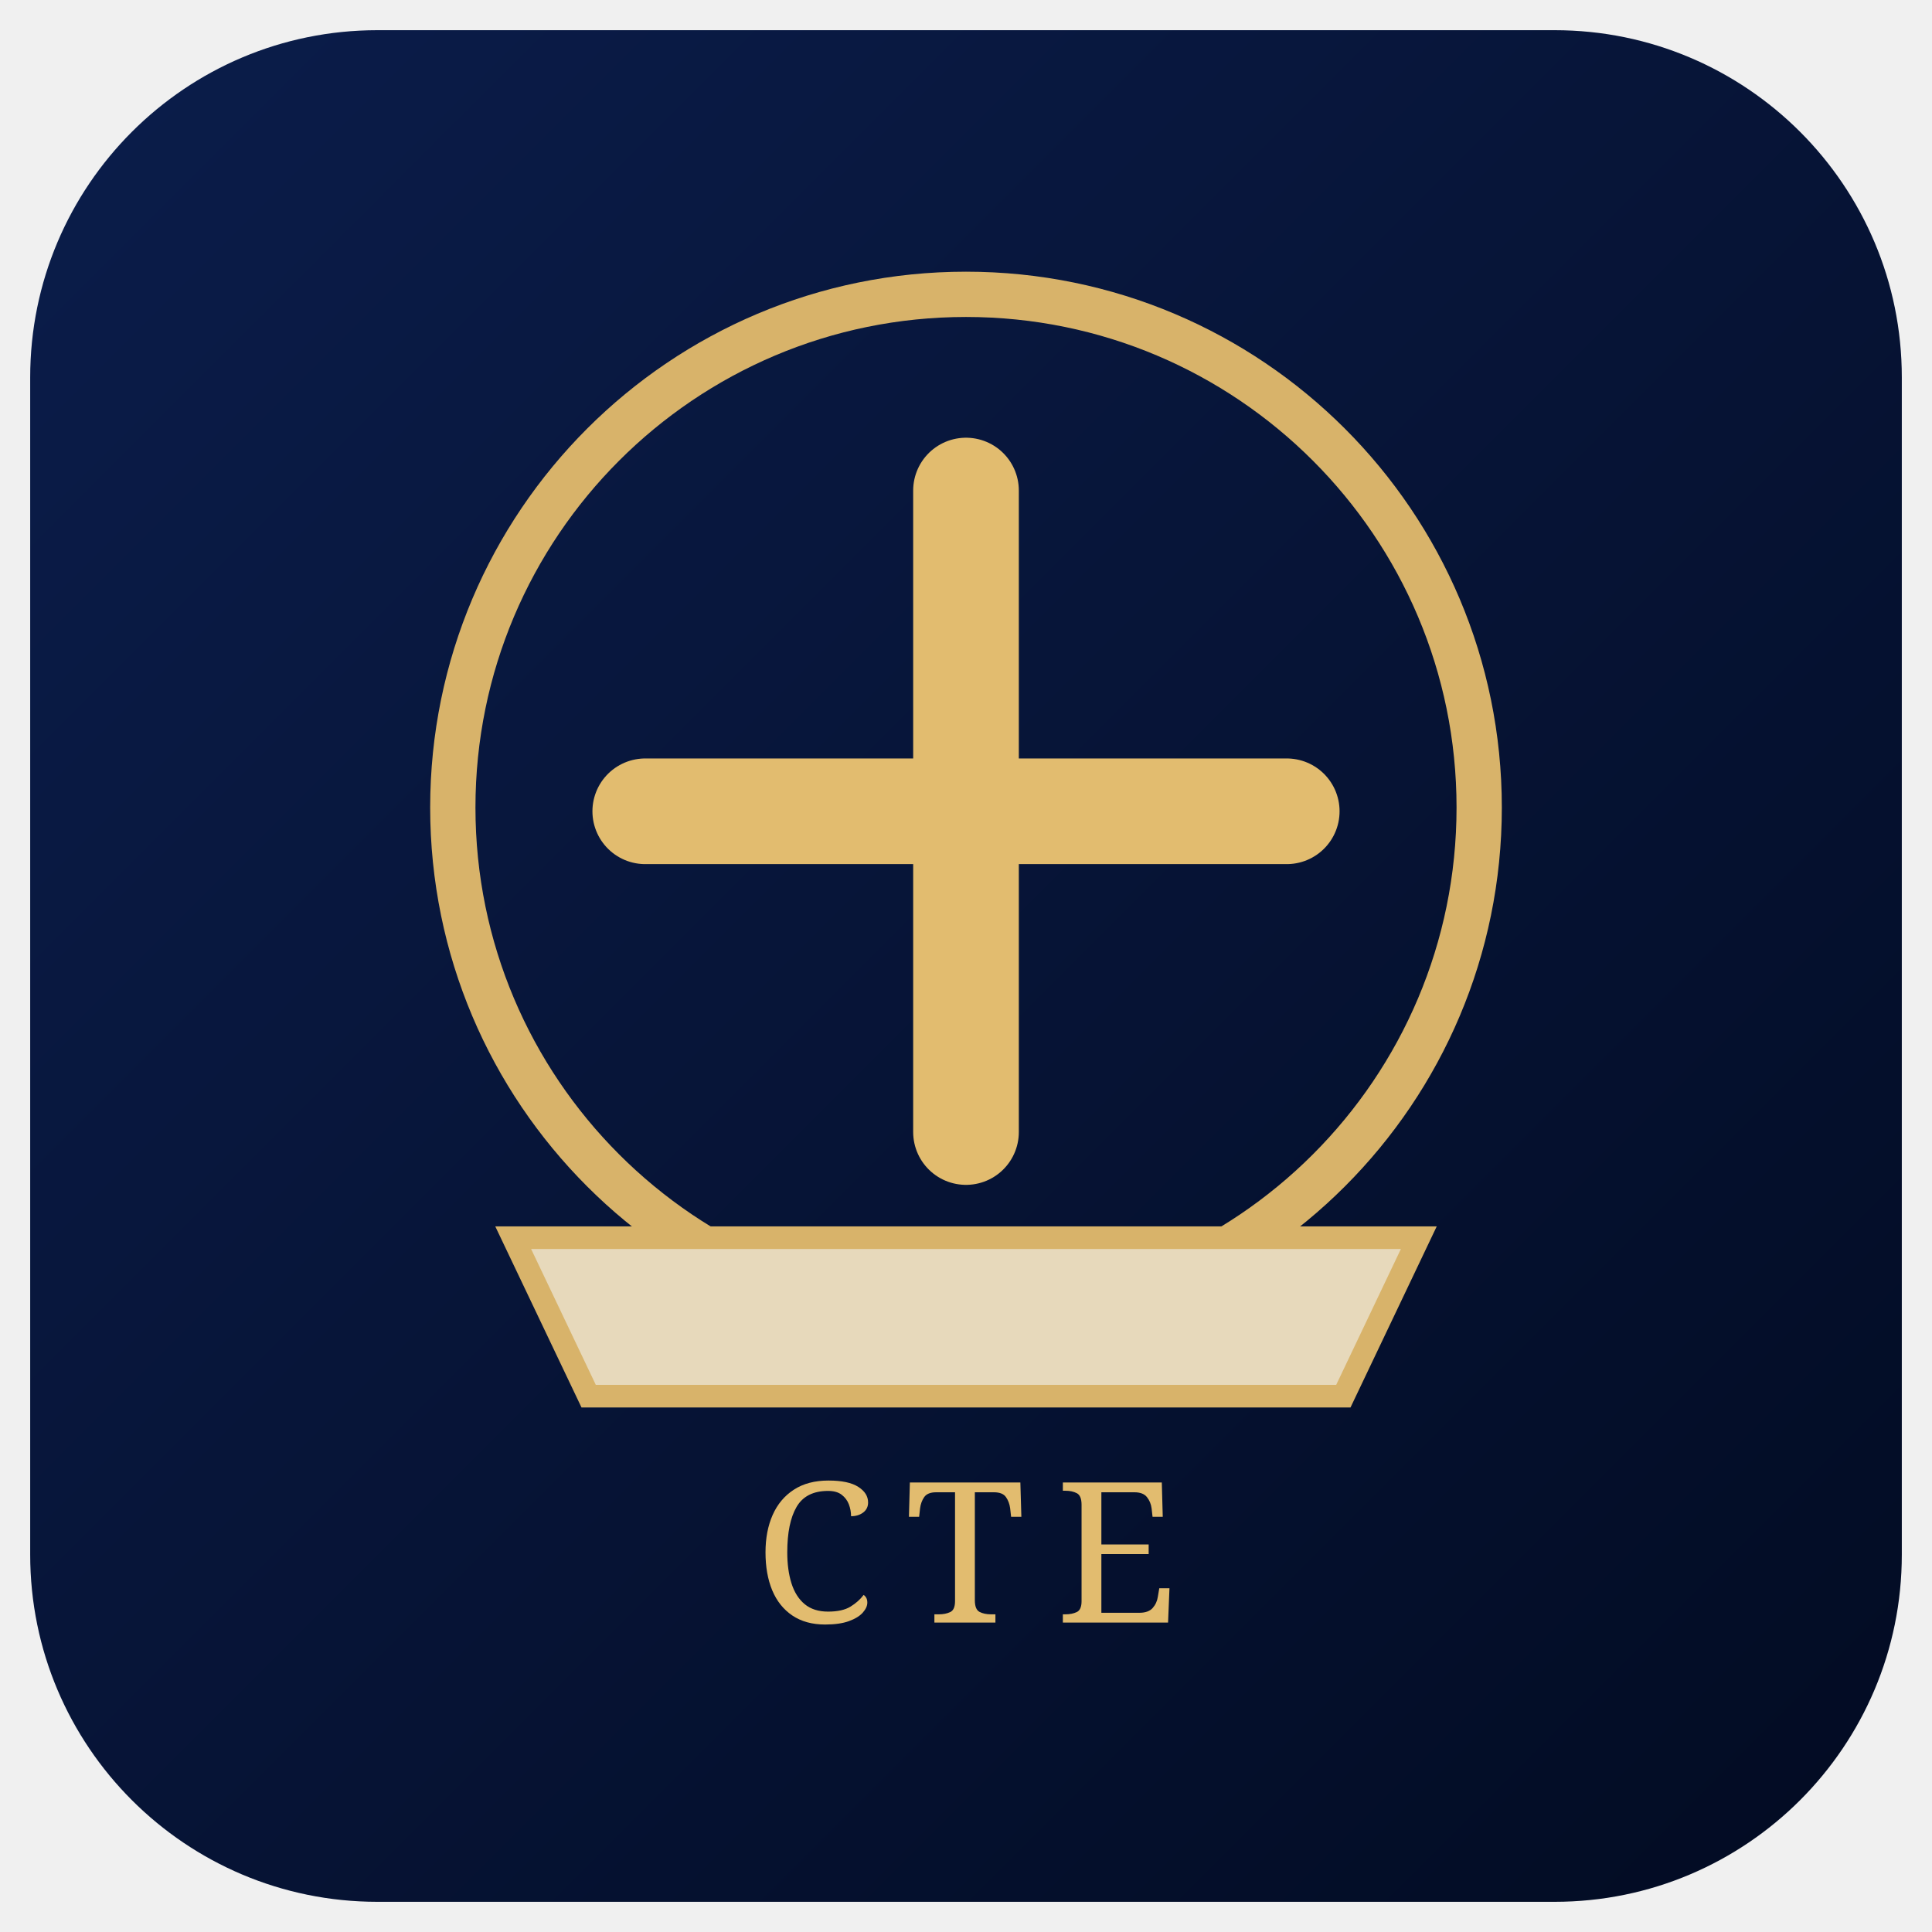
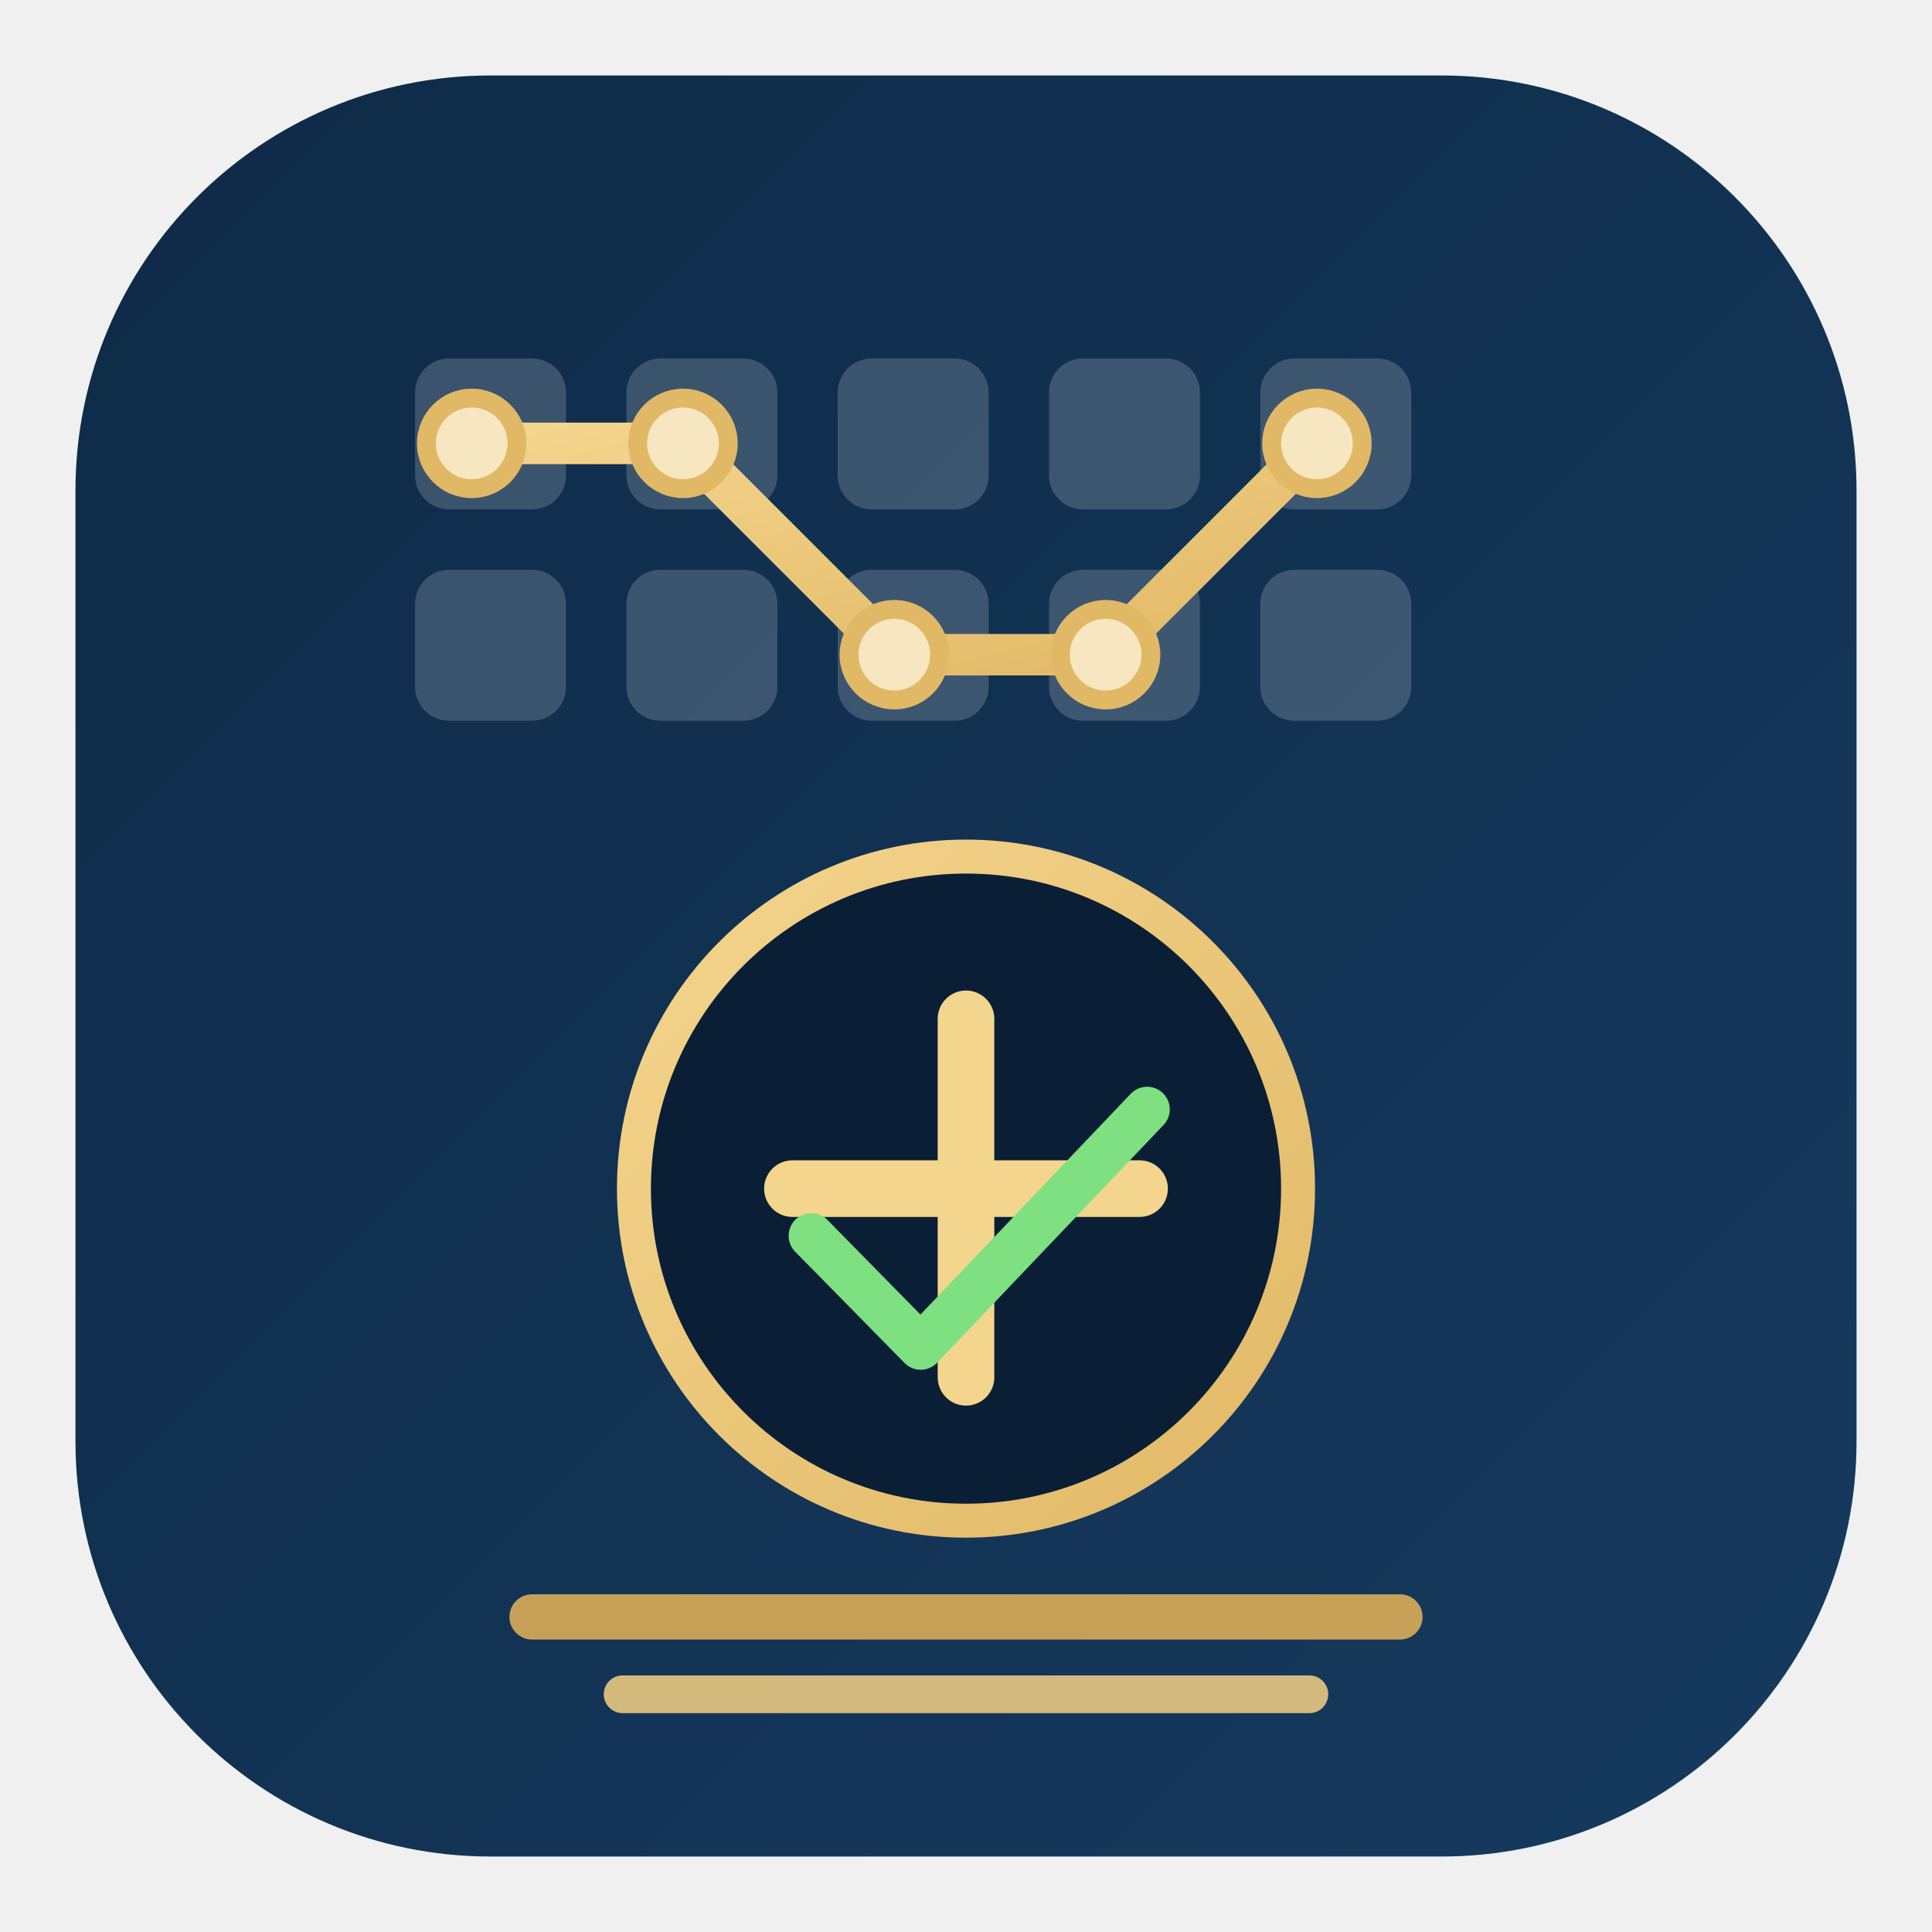
- <svg xmlns="http://www.w3.org/2000/svg" width="512" height="512" viewBox="0 0 512 512" role="img" aria-label="Cognitive Theology Engine icon">
+ <svg xmlns="http://www.w3.org/2000/svg" width="1024" height="1024" viewBox="0 0 1024 1024" role="img" aria-label="Faith Habit Tracker app icon">
  <defs>
    <linearGradient id="bg" x1="0" y1="0" x2="1" y2="1">
-       <stop offset="0%" stop-color="#0b1d4b" />
-       <stop offset="100%" stop-color="#020b22" />
+       <stop offset="0%" stop-color="#0E2A47" />
+       <stop offset="100%" stop-color="#163A5F" />
+     </linearGradient>
+     <linearGradient id="gold" x1="0" y1="0" x2="1" y2="1">
+       <stop offset="0%" stop-color="#F4D58D" />
+       <stop offset="100%" stop-color="#E1B866" />
    </linearGradient>
  </defs>
-   <rect x="8" y="8" width="496" height="496" rx="92" fill="url(#bg)" />
-   <circle cx="256" cy="214" r="136" fill="none" stroke="#d8b36a" stroke-width="12" />
-   <path d="M256 130v170M171 215h170" stroke="#e2bc6f" stroke-width="28" stroke-linecap="round" />
-   <path d="M136 328h240l-20 42H156z" fill="#e7d9bb" stroke="#d8b36a" stroke-width="6" />
-   <text x="256" y="430" fill="#e2bc6f" font-size="52" text-anchor="middle" font-family="serif" letter-spacing="8">CTE</text>
+   <rect x="40" y="40" width="944" height="944" rx="220" fill="url(#bg)" />
+   <g opacity="0.18" fill="#FFFFFF">
+     <rect x="220" y="190" width="80" height="80" rx="18" />
+     <rect x="332" y="190" width="80" height="80" rx="18" />
+     <rect x="444" y="190" width="80" height="80" rx="18" />
+     <rect x="556" y="190" width="80" height="80" rx="18" />
+     <rect x="668" y="190" width="80" height="80" rx="18" />
+     <rect x="220" y="302" width="80" height="80" rx="18" />
+     <rect x="332" y="302" width="80" height="80" rx="18" />
+     <rect x="444" y="302" width="80" height="80" rx="18" />
+     <rect x="556" y="302" width="80" height="80" rx="18" />
+     <rect x="668" y="302" width="80" height="80" rx="18" />
+   </g>
+   <path d="M250 235 L362 235 L474 347 L586 347 L698 235" fill="none" stroke="url(#gold)" stroke-width="22" stroke-linecap="round" stroke-linejoin="round" />
+   <g fill="#F7E7C0" stroke="#E1B866" stroke-width="10">
+     <circle cx="250" cy="235" r="24" />
+     <circle cx="362" cy="235" r="24" />
+     <circle cx="474" cy="347" r="24" />
+     <circle cx="586" cy="347" r="24" />
+     <circle cx="698" cy="235" r="24" />
+   </g>
+   <circle cx="512" cy="630" r="176" fill="#0A1F36" stroke="url(#gold)" stroke-width="18" />
+   <path d="M512 540V730M420 630H604" stroke="#F4D58D" stroke-width="30" stroke-linecap="round" />
+   <path d="M430 655 L488 714 L608 588" fill="none" stroke="#7EE081" stroke-width="24" stroke-linecap="round" stroke-linejoin="round" />
+   <rect x="270" y="845" width="484" height="24" rx="12" fill="#CFA657" opacity="0.95" />
+   <rect x="320" y="888" width="384" height="20" rx="10" fill="#E8C881" opacity="0.9" />
</svg>
